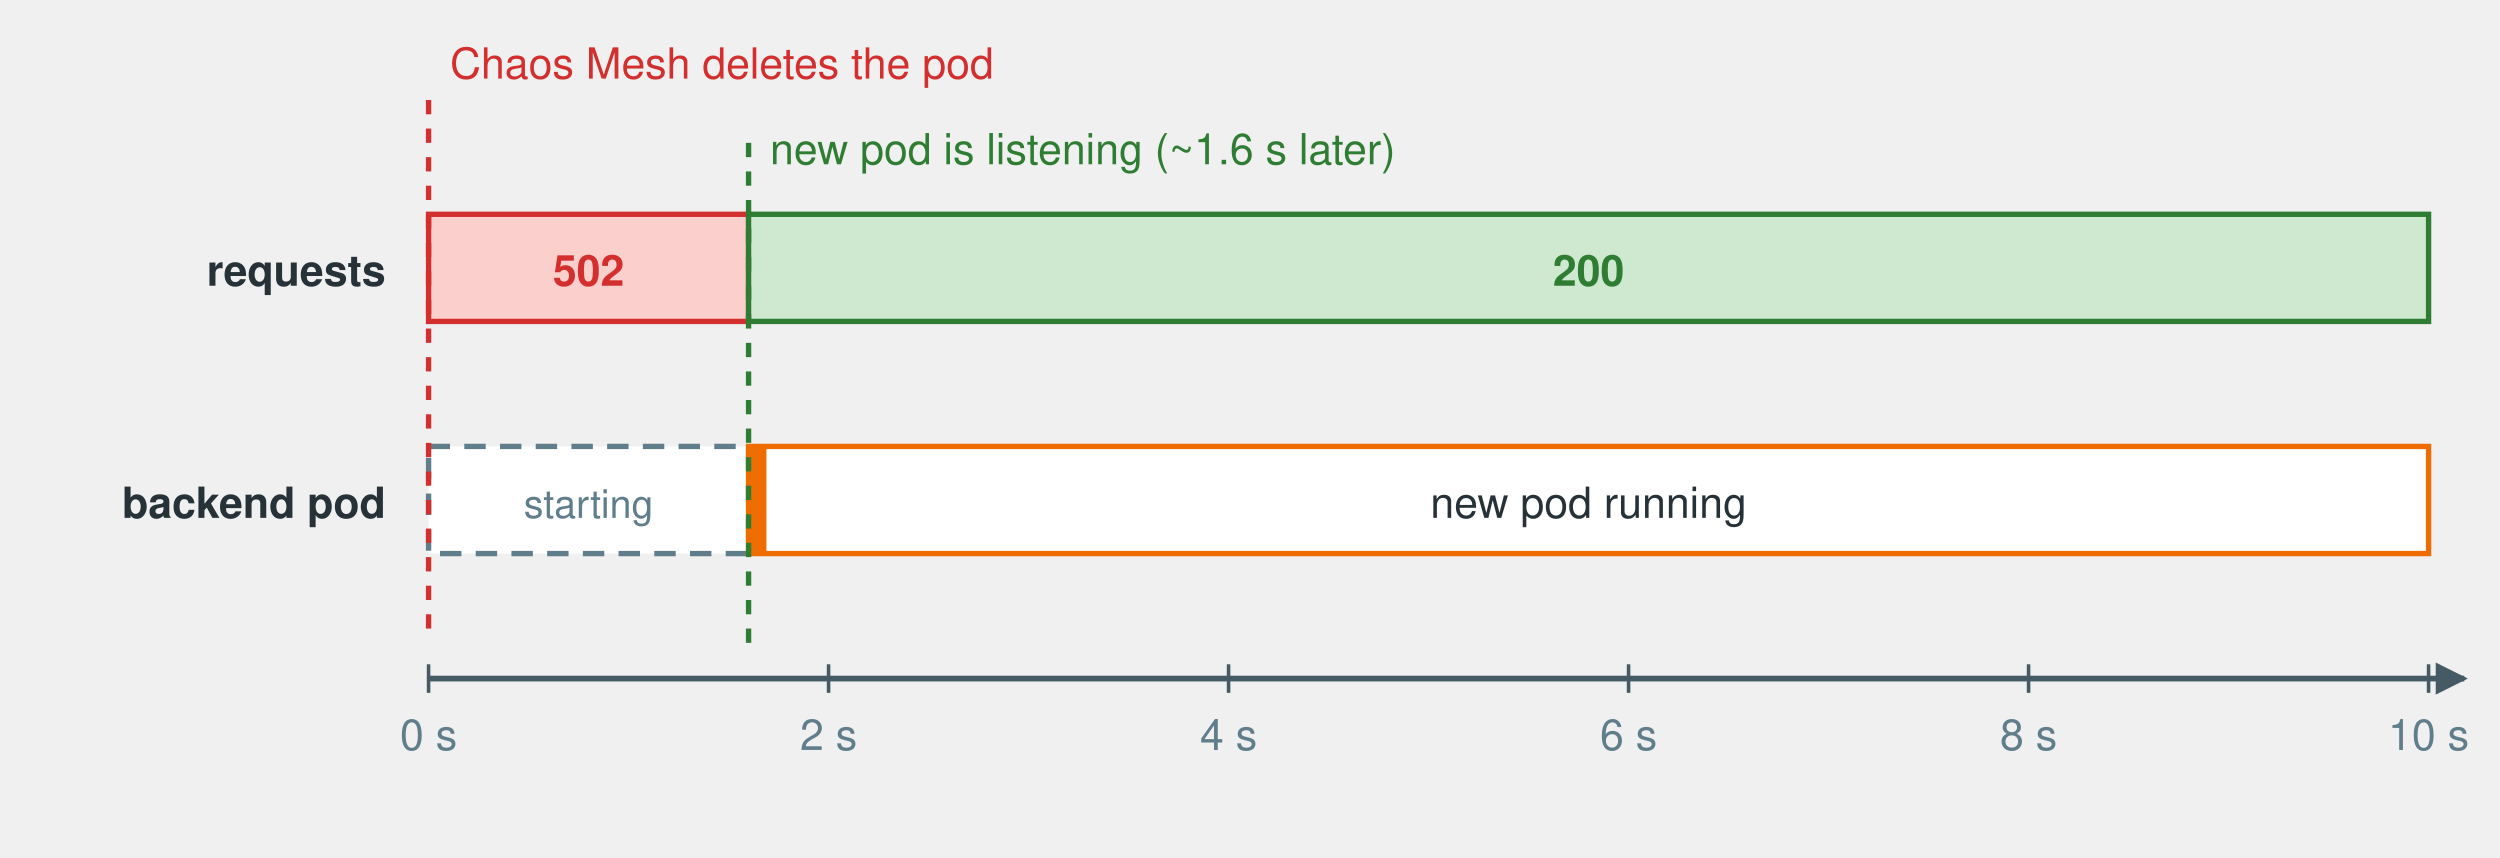
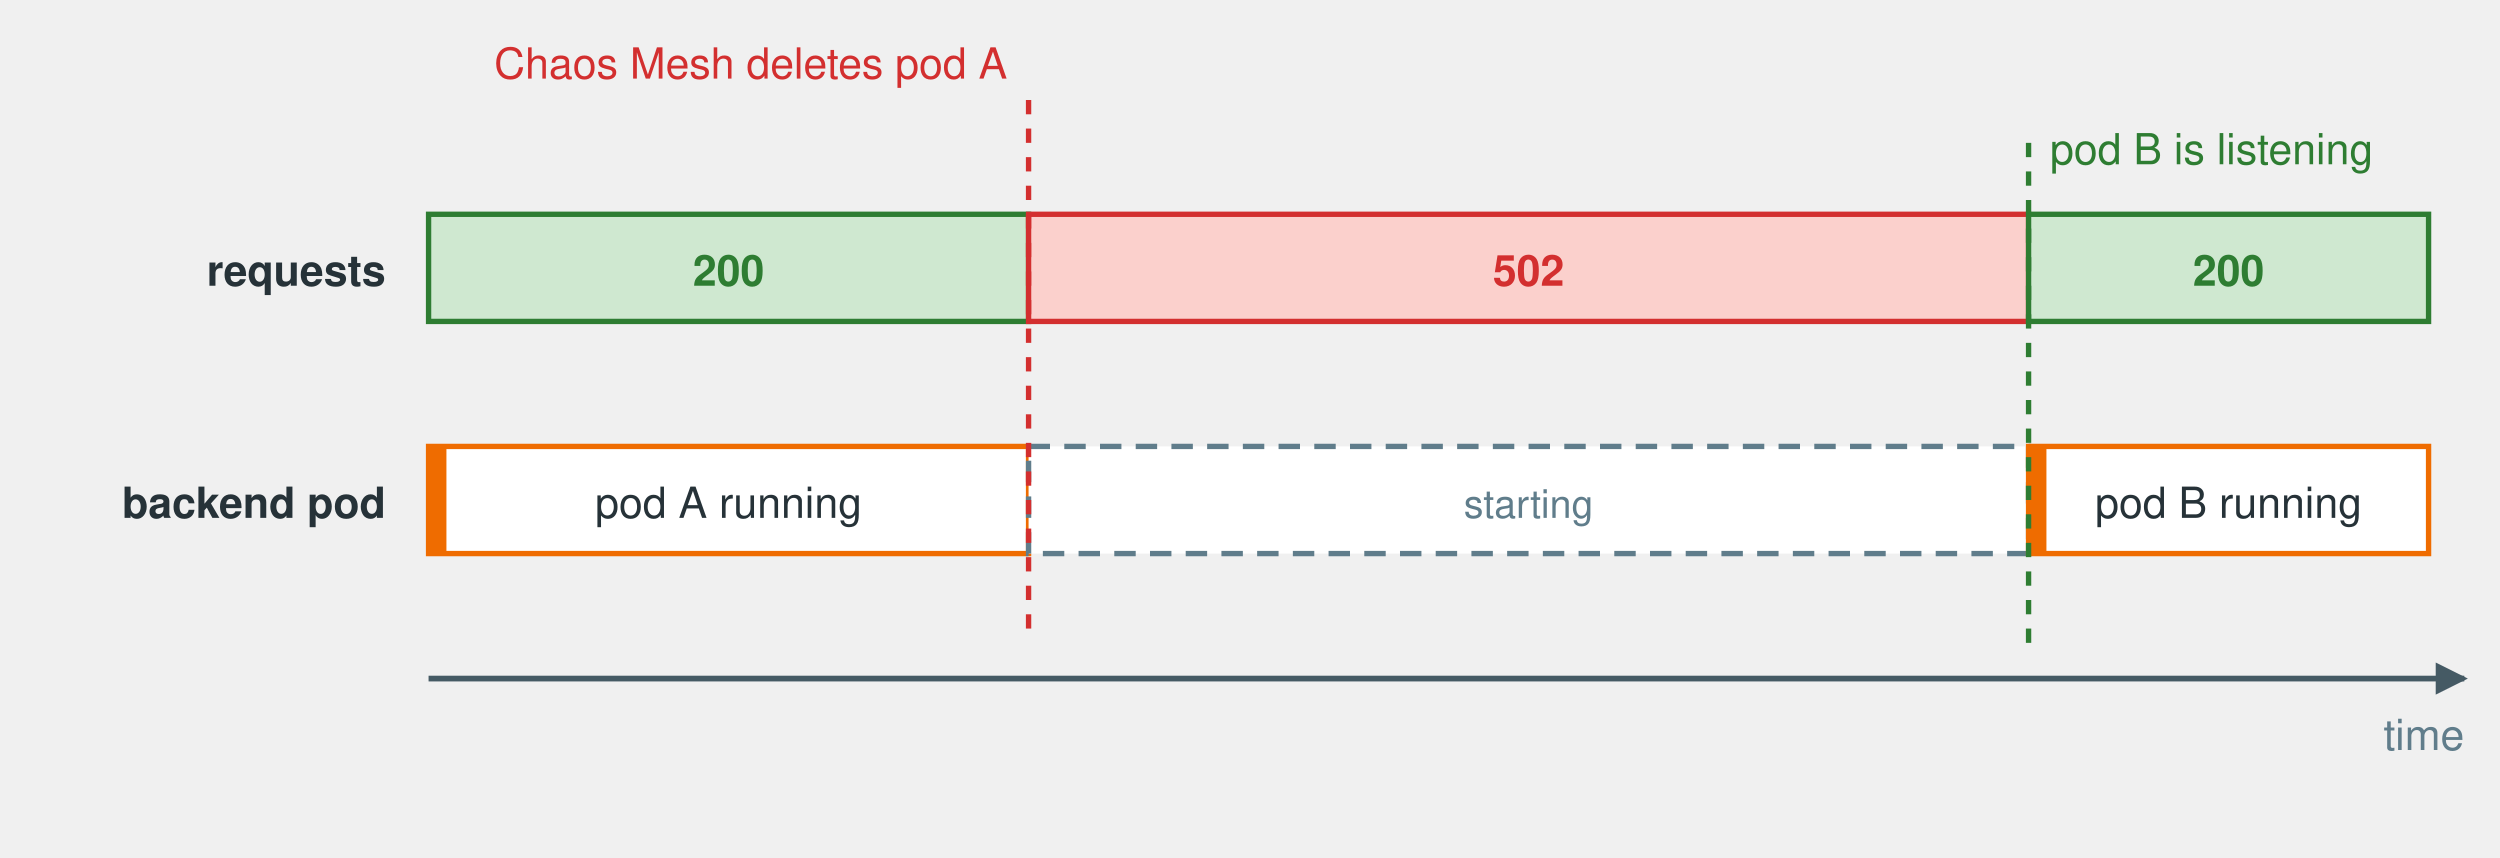
- <svg xmlns="http://www.w3.org/2000/svg" width="700" height="240" viewBox="0 0 700 240" font-family="Helvetica, Arial, sans-serif" font-size="13" role="img" aria-label="Requests fail for about 1.6 seconds after the pod is deleted, until the new pod listens">
+ <svg xmlns="http://www.w3.org/2000/svg" width="700" height="240" viewBox="0 0 700 240" font-family="Helvetica, Arial, sans-serif" font-size="13" role="img" aria-label="Requests succeed, fail while no backend pod is listening, then succeed again">
  <defs>
    <marker id="a" markerWidth="9" markerHeight="9" refX="8" refY="4.5" orient="auto" markerUnits="userSpaceOnUse">
      <path d="M0,0 L9,4.5 L0,9 z" fill="#455a64" />
    </marker>
    <marker id="a-fail" markerWidth="9" markerHeight="9" refX="8" refY="4.5" orient="auto" markerUnits="userSpaceOnUse">
      <path d="M0,0 L9,4.5 L0,9 z" fill="#d32f2f" />
    </marker>
    <marker id="a-ok" markerWidth="9" markerHeight="9" refX="8" refY="4.5" orient="auto" markerUnits="userSpaceOnUse">
      <path d="M0,0 L9,4.5 L0,9 z" fill="#2e7d32" />
    </marker>
  </defs>
  <line x1="120" y1="190" x2="690" y2="190" stroke="#455a64" stroke-width="1.6" marker-end="url(#a)" />
-   <line x1="120" y1="186" x2="120" y2="194" stroke="#455a64" />
-   <text x="120" y="210" text-anchor="middle" font-size="12" fill="#607d8b">0 s</text>
-   <line x1="232" y1="186" x2="232" y2="194" stroke="#455a64" />
-   <text x="232" y="210" text-anchor="middle" font-size="12" fill="#607d8b">2 s</text>
-   <line x1="344" y1="186" x2="344" y2="194" stroke="#455a64" />
-   <text x="344" y="210" text-anchor="middle" font-size="12" fill="#607d8b">4 s</text>
-   <line x1="456" y1="186" x2="456" y2="194" stroke="#455a64" />
-   <text x="456" y="210" text-anchor="middle" font-size="12" fill="#607d8b">6 s</text>
-   <line x1="568" y1="186" x2="568" y2="194" stroke="#455a64" />
-   <text x="568" y="210" text-anchor="middle" font-size="12" fill="#607d8b">8 s</text>
-   <line x1="680" y1="186" x2="680" y2="194" stroke="#455a64" />
-   <text x="680" y="210" text-anchor="middle" font-size="12" fill="#607d8b">10 s</text>
+   <text x="690" y="210" text-anchor="end" font-size="12" fill="#607d8b">time</text>
  <text x="108" y="80" text-anchor="end" font-size="12" fill="#263238" font-weight="bold">requests</text>
  <text x="108" y="145" text-anchor="end" font-size="12" fill="#263238" font-weight="bold">backend pod</text>
-   <rect x="120" y="60" width="89.6" height="30" rx="0" fill="#fbd0cc" stroke="#d32f2f" stroke-width="1.5" opacity="1.0" />
-   <text x="164.8" y="80" text-anchor="middle" font-size="12" fill="#d32f2f" font-weight="bold">502</text>
-   <rect x="209.6" y="60" width="470.4" height="30" rx="0" fill="#cfe8d0" stroke="#2e7d32" stroke-width="1.5" opacity="1.0" />
-   <text x="444.8" y="80" text-anchor="middle" font-size="12" fill="#2e7d32" font-weight="bold">200</text>
-   <rect x="120" y="125" width="89.6" height="30" rx="0" fill="#ffffff" stroke="#607d8b" stroke-width="1.5" stroke-dasharray="6,4" opacity="1.0" />
-   <text x="164.8" y="145" text-anchor="middle" font-size="11" fill="#607d8b">starting</text>
-   <rect x="209.6" y="125" width="470.4" height="30" rx="0" fill="#ffffff" stroke="#ef6c00" stroke-width="1.5" opacity="1.0" />
-   <rect x="209.6" y="125" width="5" height="30" fill="#ef6c00" />
-   <text x="444.8" y="145" text-anchor="middle" font-size="12" fill="#263238">new pod running</text>
-   <line x1="120" y1="28" x2="120" y2="180" stroke="#d32f2f" stroke-width="1.5" stroke-dasharray="4,4" />
-   <text x="126" y="22" text-anchor="start" font-size="12" fill="#d32f2f">Chaos Mesh deletes the pod</text>
-   <line x1="209.6" y1="40" x2="209.6" y2="180" stroke="#2e7d32" stroke-width="1.5" stroke-dasharray="4,4" />
-   <text x="215.6" y="46" text-anchor="start" font-size="12" fill="#2e7d32">new pod is listening (~1.6 s later)</text>
+   <rect x="120" y="60" width="168.0" height="30" rx="0" fill="#cfe8d0" stroke="#2e7d32" stroke-width="1.5" opacity="1.0" />
+   <text x="204.0" y="80" text-anchor="middle" font-size="12" fill="#2e7d32" font-weight="bold">200</text>
+   <rect x="288.0" y="60" width="280.0" height="30" rx="0" fill="#fbd0cc" stroke="#d32f2f" stroke-width="1.5" opacity="1.0" />
+   <text x="428.0" y="80" text-anchor="middle" font-size="12" fill="#d32f2f" font-weight="bold">502</text>
+   <rect x="568.0" y="60" width="112.0" height="30" rx="0" fill="#cfe8d0" stroke="#2e7d32" stroke-width="1.5" opacity="1.0" />
+   <text x="624.0" y="80" text-anchor="middle" font-size="12" fill="#2e7d32" font-weight="bold">200</text>
+   <rect x="120" y="125" width="168.0" height="30" rx="0" fill="#ffffff" stroke="#ef6c00" stroke-width="1.5" opacity="1.0" />
+   <rect x="120" y="125" width="5" height="30" fill="#ef6c00" />
+   <text x="204.0" y="145" text-anchor="middle" font-size="12" fill="#263238">pod A running</text>
+   <rect x="288.0" y="125" width="280.0" height="30" rx="0" fill="#ffffff" stroke="#607d8b" stroke-width="1.5" stroke-dasharray="6,4" opacity="1.0" />
+   <text x="428.0" y="145" text-anchor="middle" font-size="11" fill="#607d8b">starting</text>
+   <rect x="568.0" y="125" width="112.0" height="30" rx="0" fill="#ffffff" stroke="#ef6c00" stroke-width="1.5" opacity="1.0" />
+   <rect x="568.0" y="125" width="5" height="30" fill="#ef6c00" />
+   <text x="624.0" y="145" text-anchor="middle" font-size="12" fill="#263238">pod B running</text>
+   <line x1="288.0" y1="28" x2="288.0" y2="180" stroke="#d32f2f" stroke-width="1.5" stroke-dasharray="4,4" />
+   <text x="282.0" y="22" text-anchor="end" font-size="12" fill="#d32f2f">Chaos Mesh deletes pod A</text>
+   <line x1="568.0" y1="40" x2="568.0" y2="180" stroke="#2e7d32" stroke-width="1.5" stroke-dasharray="4,4" />
+   <text x="574.0" y="46" text-anchor="start" font-size="12" fill="#2e7d32">pod B is listening</text>
</svg>
